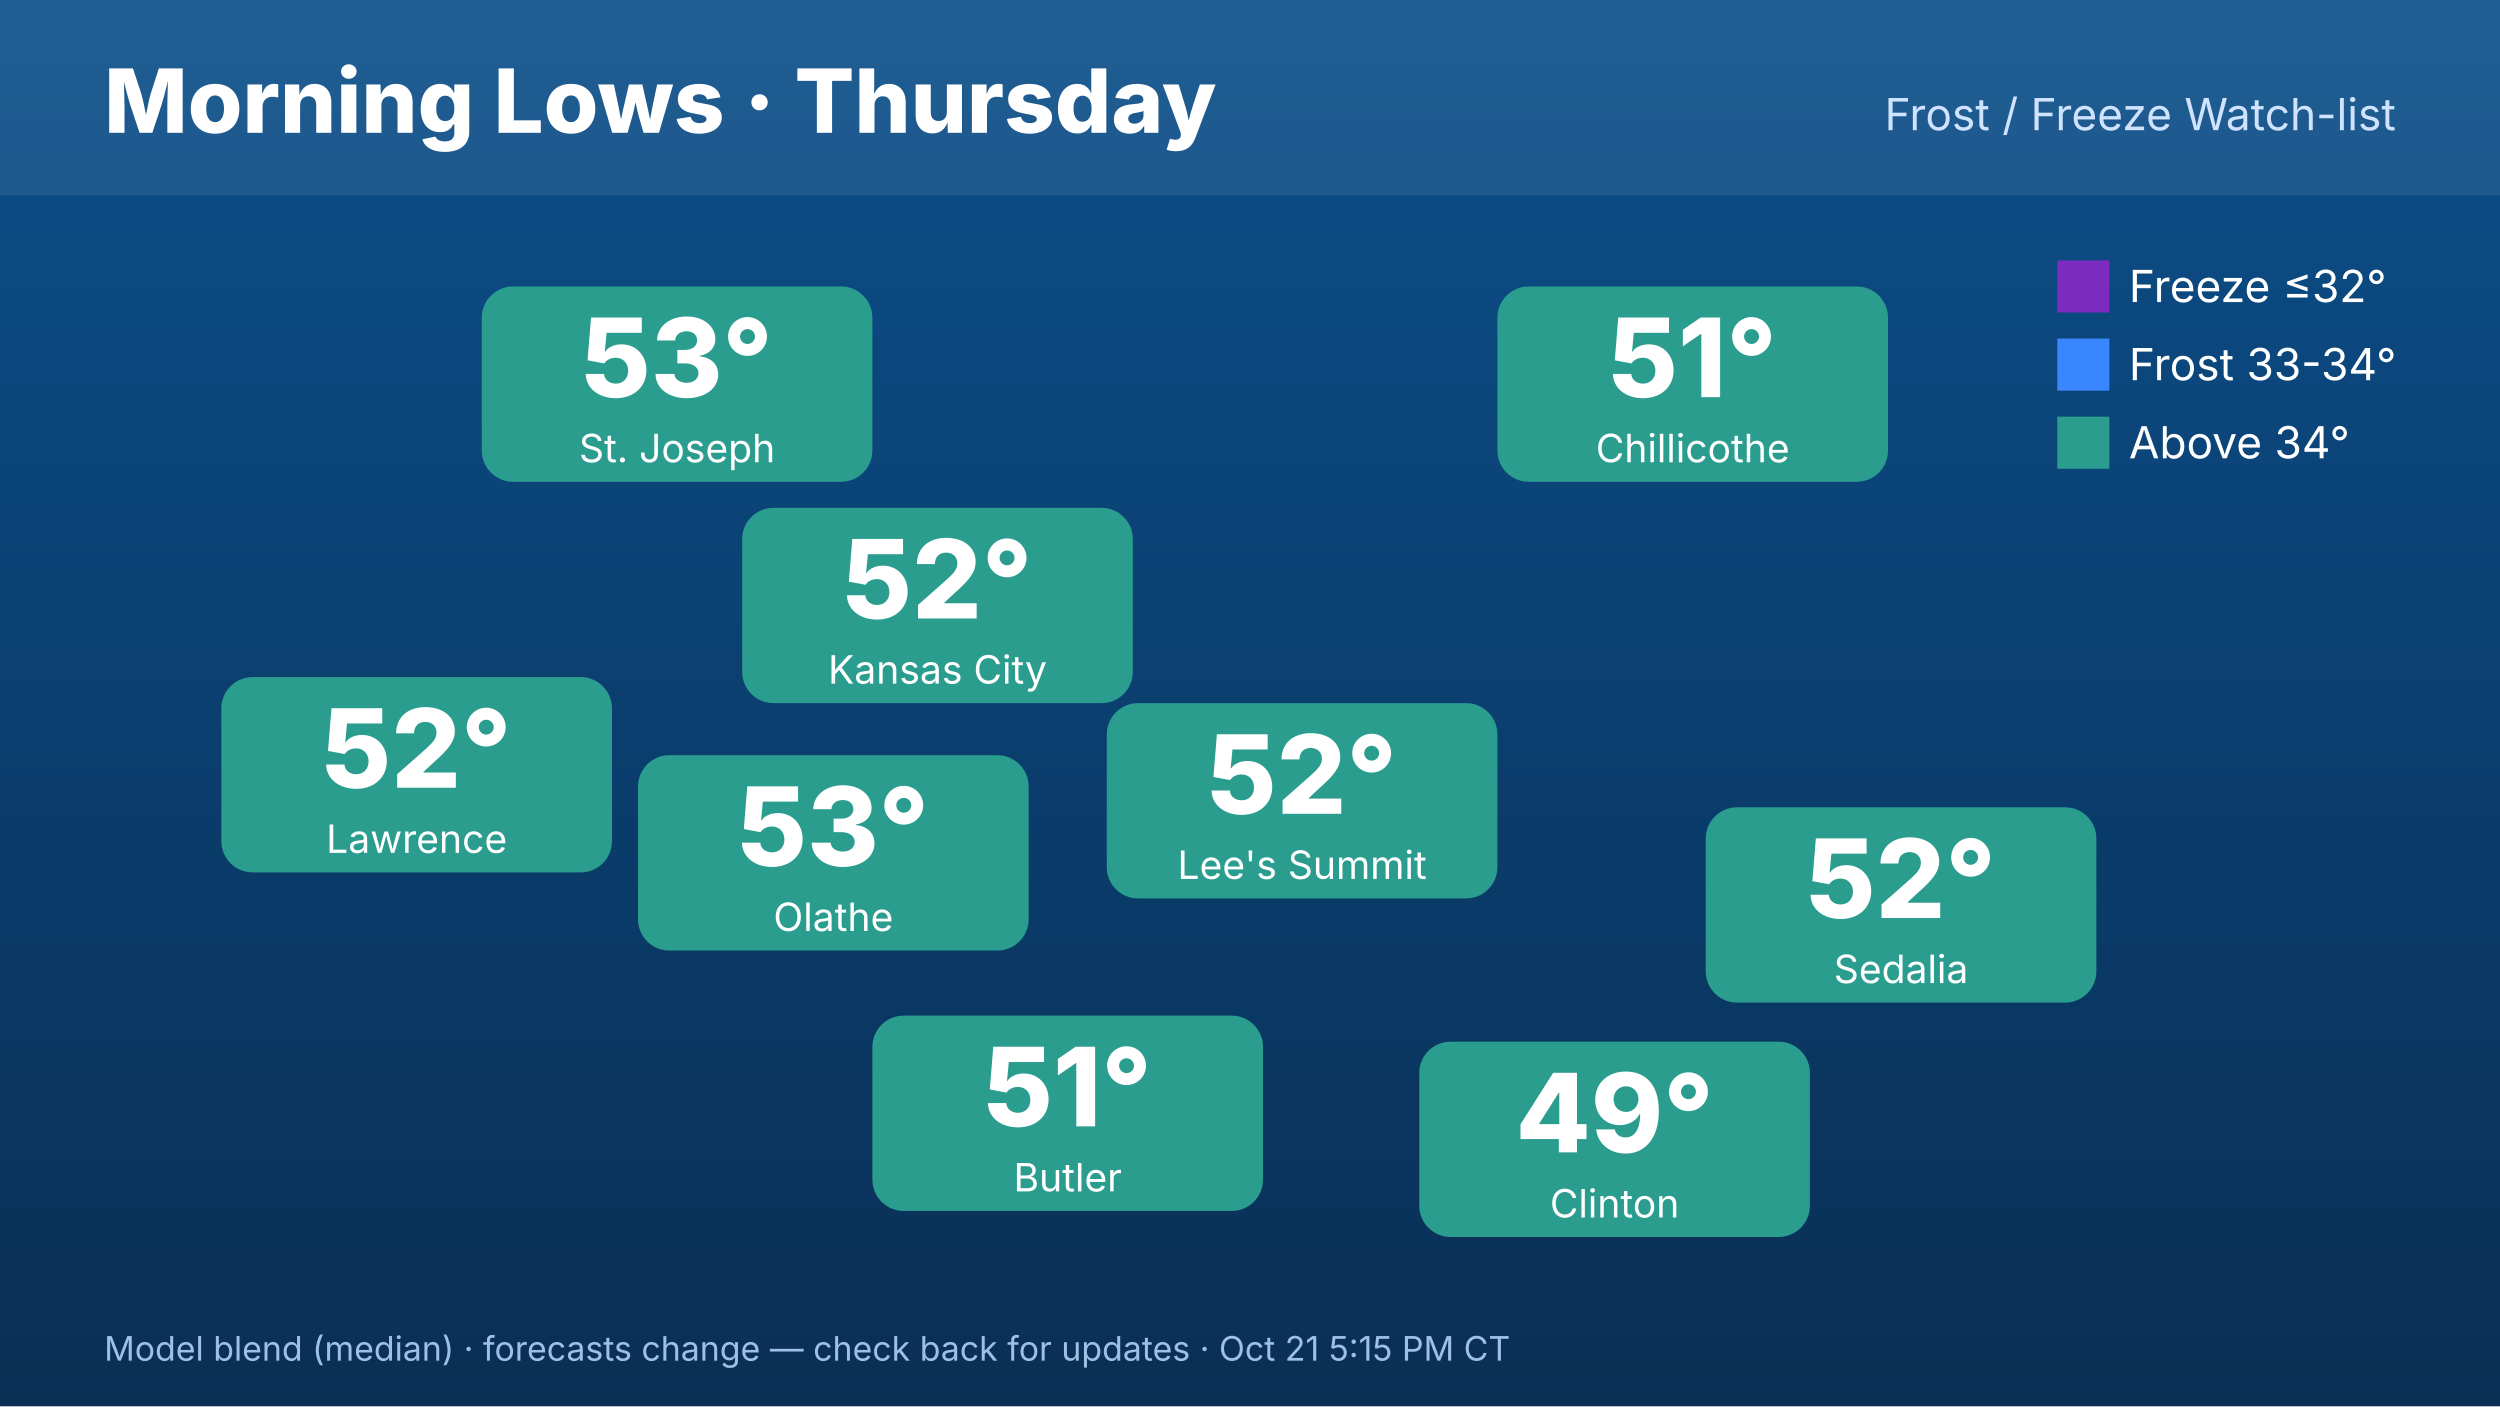
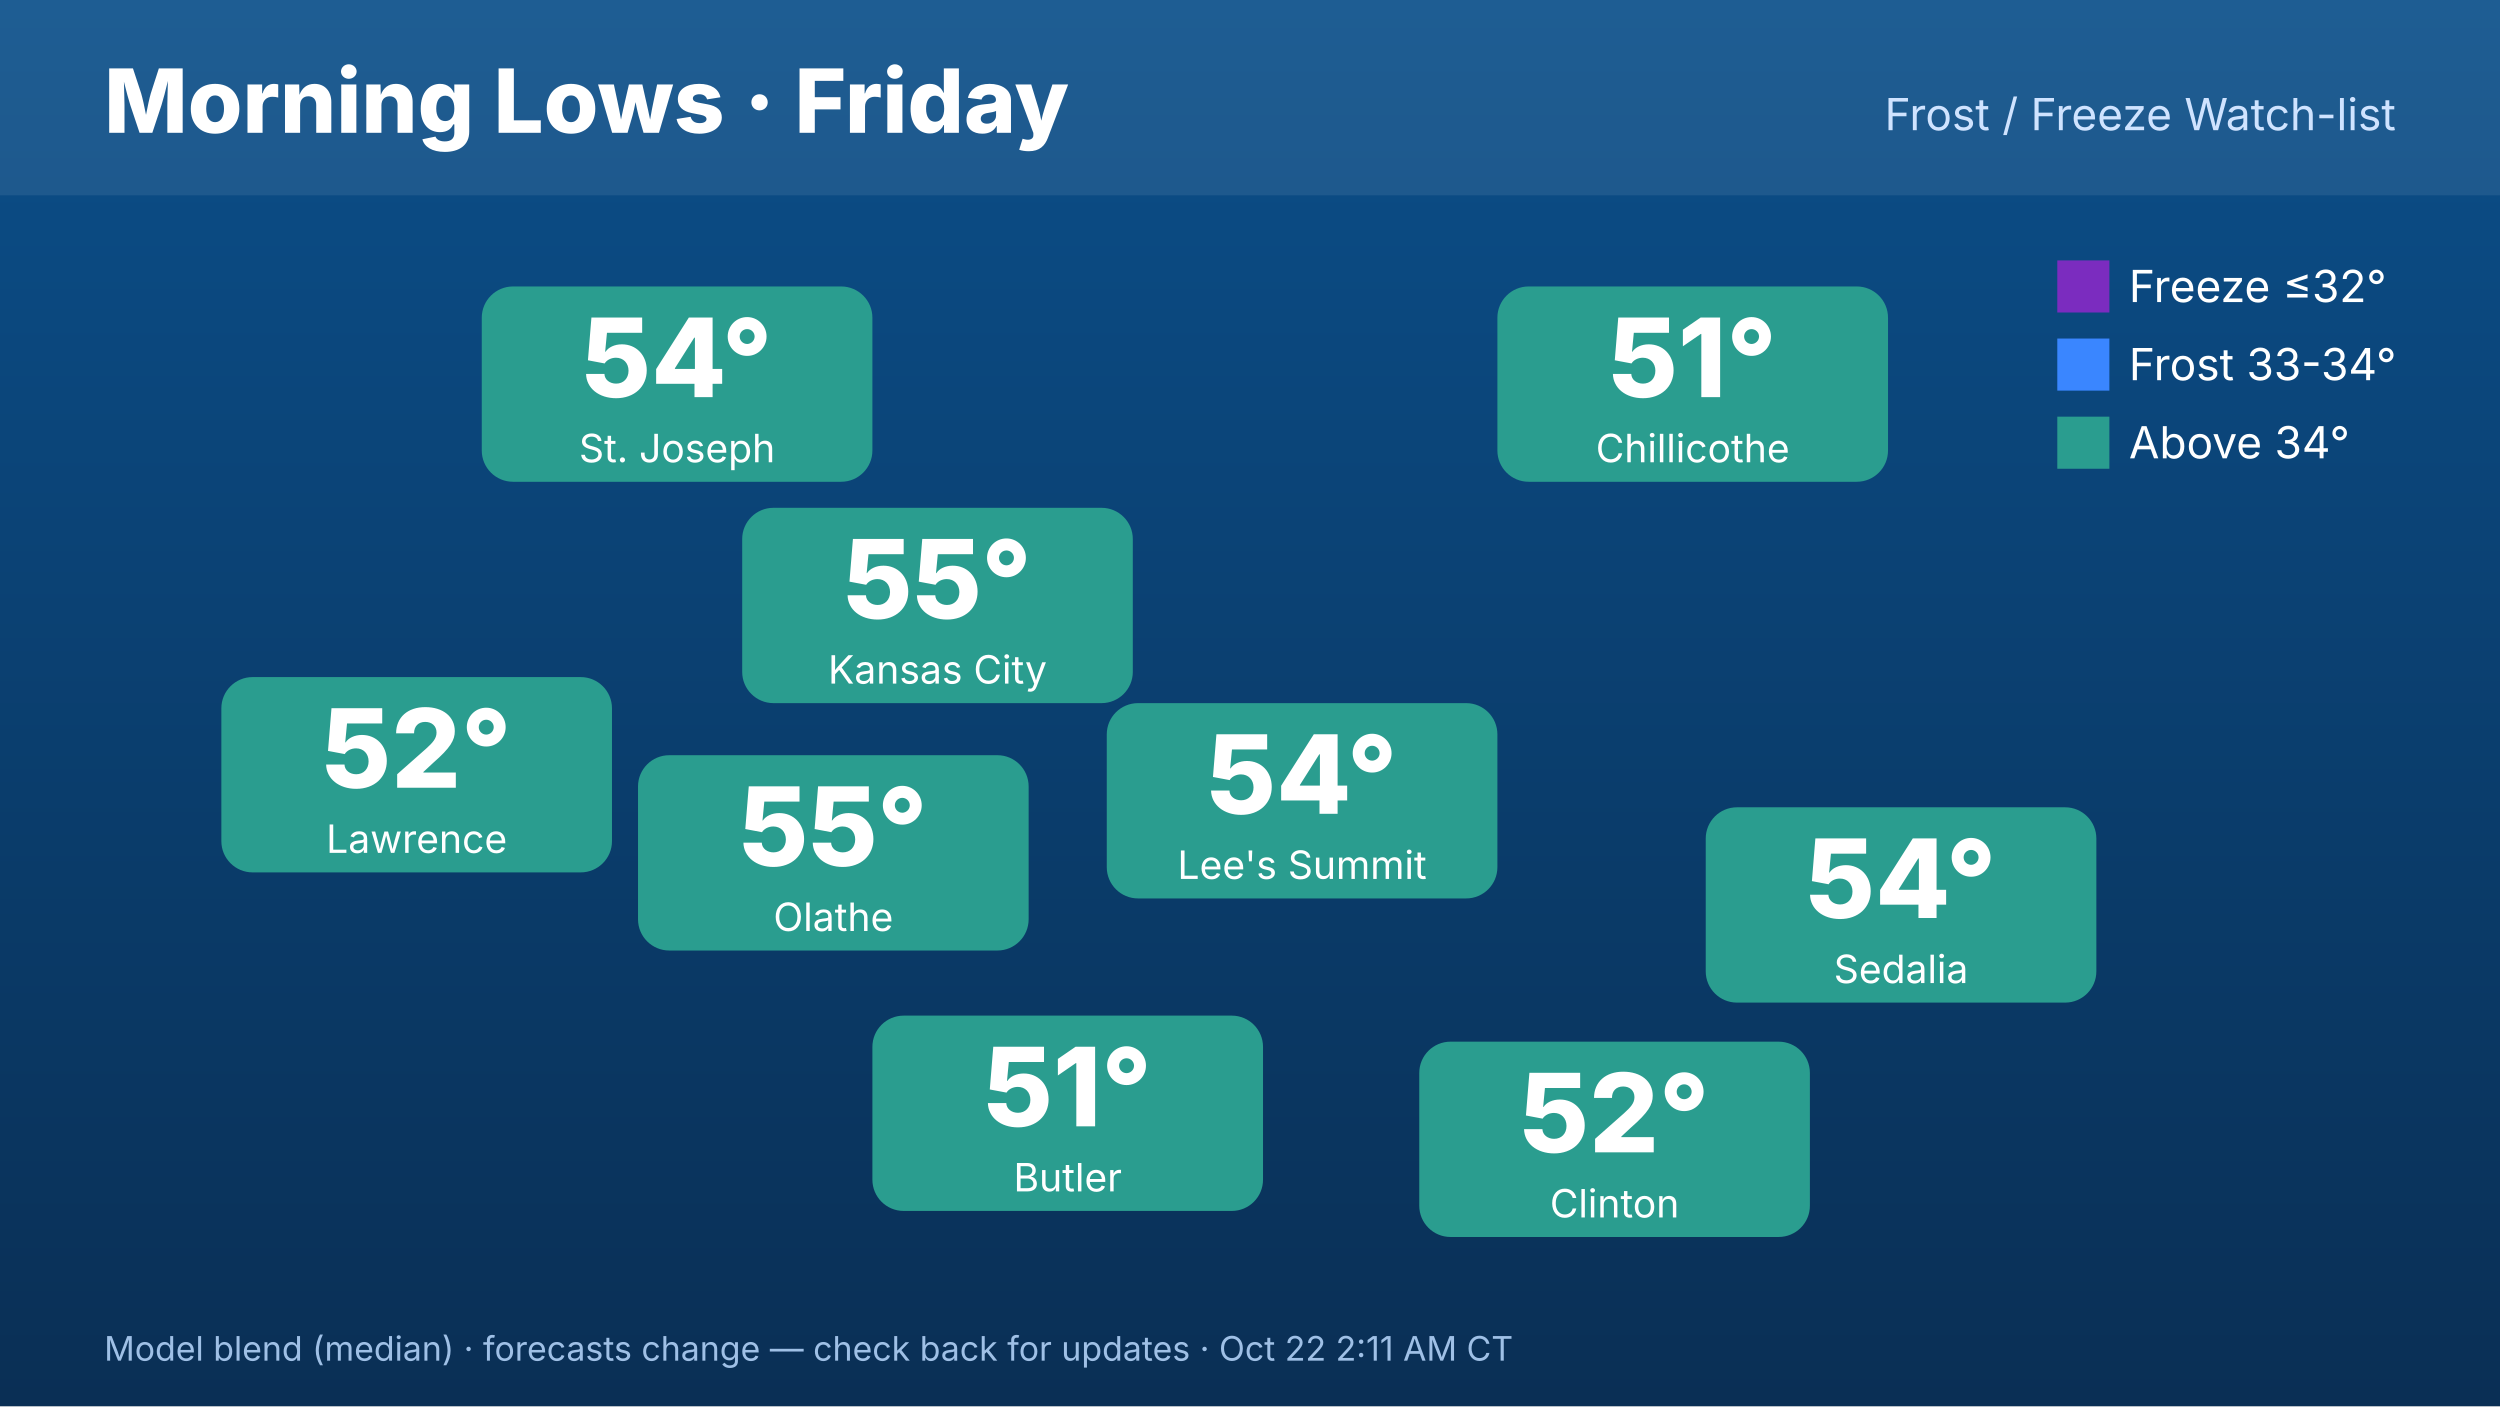
<svg xmlns="http://www.w3.org/2000/svg" width="1920" height="1080" viewBox="0 0 1920 1080" font-family="Inter,Helvetica,Arial,sans-serif">
  <defs>
    <linearGradient id="bg" x1="0" y1="0" x2="0" y2="1">
      <stop offset="0" stop-color="#0b4f8a" />
      <stop offset="1" stop-color="#0a2f55" />
    </linearGradient>
  </defs>
  <rect width="1920" height="1080" fill="url(#bg)" />
  <rect x="0" y="0" width="1920" height="150" fill="#ffffff" opacity=".08" />
-   <text x="80" y="102" font-size="68" font-weight="800" fill="#fff">Morning Lows · Thursday</text>
+   <text x="80" y="102" font-size="68" font-weight="800" fill="#fff">Morning Lows · Friday</text>
  <text x="1840" y="100" font-size="34" fill="#cfe3ff" text-anchor="end">Frost / Freeze Watch-list</text>
  <rect x="570" y="390" width="300" height="150" rx="24" fill="#2a9d8f" />
-   <text x="720" y="475" font-size="84" font-weight="800" fill="#fff" text-anchor="middle">52°</text>
+   <text x="720" y="475" font-size="84" font-weight="800" fill="#fff" text-anchor="middle">55°</text>
  <text x="720" y="525" font-size="30" fill="#fff" text-anchor="middle">Kansas City</text>
  <rect x="370" y="220" width="300" height="150" rx="24" fill="#2a9d8f" />
-   <text x="520" y="305" font-size="84" font-weight="800" fill="#fff" text-anchor="middle">53°</text>
+   <text x="520" y="305" font-size="84" font-weight="800" fill="#fff" text-anchor="middle">54°</text>
  <text x="520" y="355" font-size="30" fill="#fff" text-anchor="middle">St. Joseph</text>
  <rect x="170" y="520" width="300" height="150" rx="24" fill="#2a9d8f" />
  <text x="320" y="605" font-size="84" font-weight="800" fill="#fff" text-anchor="middle">52°</text>
  <text x="320" y="655" font-size="30" fill="#fff" text-anchor="middle">Lawrence</text>
  <rect x="1150" y="220" width="300" height="150" rx="24" fill="#2a9d8f" />
  <text x="1300" y="305" font-size="84" font-weight="800" fill="#fff" text-anchor="middle">51°</text>
  <text x="1300" y="355" font-size="30" fill="#fff" text-anchor="middle">Chillicothe</text>
  <rect x="1310" y="620" width="300" height="150" rx="24" fill="#2a9d8f" />
-   <text x="1460" y="705" font-size="84" font-weight="800" fill="#fff" text-anchor="middle">52°</text>
+   <text x="1460" y="705" font-size="84" font-weight="800" fill="#fff" text-anchor="middle">54°</text>
  <text x="1460" y="755" font-size="30" fill="#fff" text-anchor="middle">Sedalia</text>
  <rect x="1090" y="800" width="300" height="150" rx="24" fill="#2a9d8f" />
-   <text x="1240" y="885" font-size="84" font-weight="800" fill="#fff" text-anchor="middle">49°</text>
+   <text x="1240" y="885" font-size="84" font-weight="800" fill="#fff" text-anchor="middle">52°</text>
  <text x="1240" y="935" font-size="30" fill="#fff" text-anchor="middle">Clinton</text>
  <rect x="670" y="780" width="300" height="150" rx="24" fill="#2a9d8f" />
  <text x="820" y="865" font-size="84" font-weight="800" fill="#fff" text-anchor="middle">51°</text>
  <text x="820" y="915" font-size="30" fill="#fff" text-anchor="middle">Butler</text>
  <rect x="490" y="580" width="300" height="150" rx="24" fill="#2a9d8f" />
-   <text x="640" y="665" font-size="84" font-weight="800" fill="#fff" text-anchor="middle">53°</text>
+   <text x="640" y="665" font-size="84" font-weight="800" fill="#fff" text-anchor="middle">55°</text>
  <text x="640" y="715" font-size="30" fill="#fff" text-anchor="middle">Olathe</text>
  <rect x="850" y="540" width="300" height="150" rx="24" fill="#2a9d8f" />
-   <text x="1000" y="625" font-size="84" font-weight="800" fill="#fff" text-anchor="middle">52°</text>
+   <text x="1000" y="625" font-size="84" font-weight="800" fill="#fff" text-anchor="middle">54°</text>
  <text x="1000" y="675" font-size="30" fill="#fff" text-anchor="middle">Lee's Summit</text>
  <g font-size="34" fill="#fff">
    <rect x="1580" y="200" width="40" height="40" fill="#7b2cbf" />
    <text x="1635" y="232">Freeze ≤32°</text>
    <rect x="1580" y="260" width="40" height="40" fill="#3a86ff" />
    <text x="1635" y="292">Frost 33-34°</text>
    <rect x="1580" y="320" width="40" height="40" fill="#2a9d8f" />
    <text x="1635" y="352">Above 34°</text>
  </g>
-   <text x="80" y="1045" font-size="26" fill="#9fc0e6">Model blend (median) · forecasts change — check back for updates · Oct 21 5:15 PM CT</text>
+   <text x="80" y="1045" font-size="26" fill="#9fc0e6">Model blend (median) · forecasts change — check back for updates · Oct 22 2:11 AM CT</text>
</svg>
